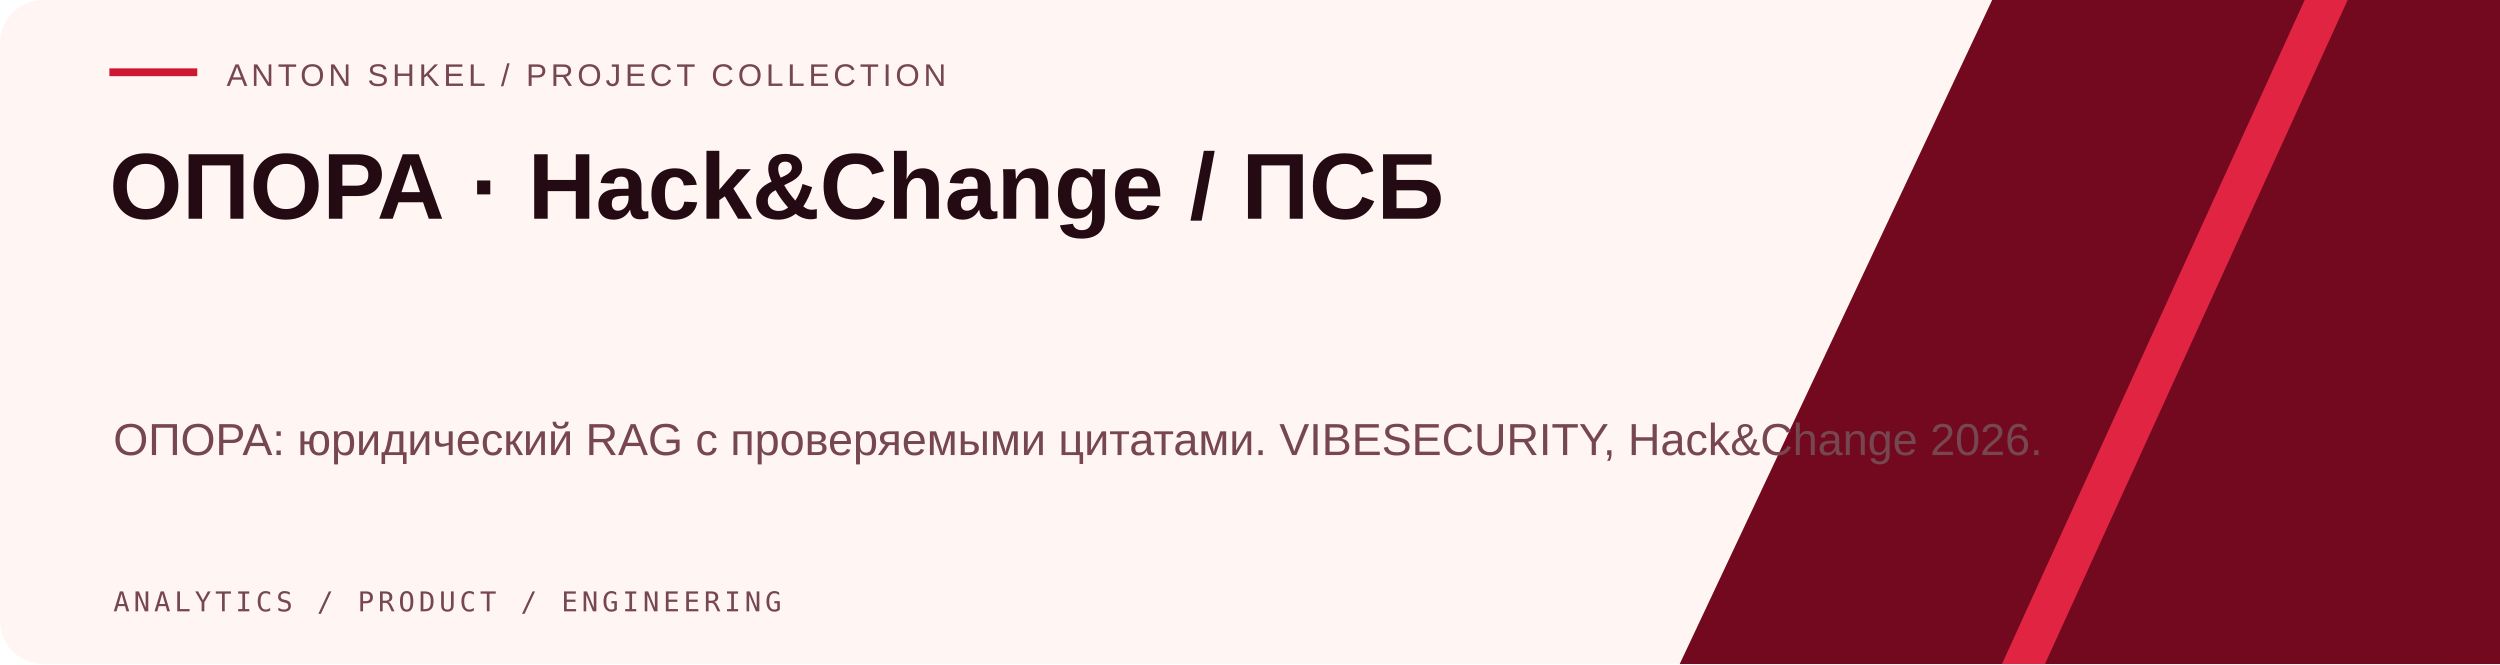
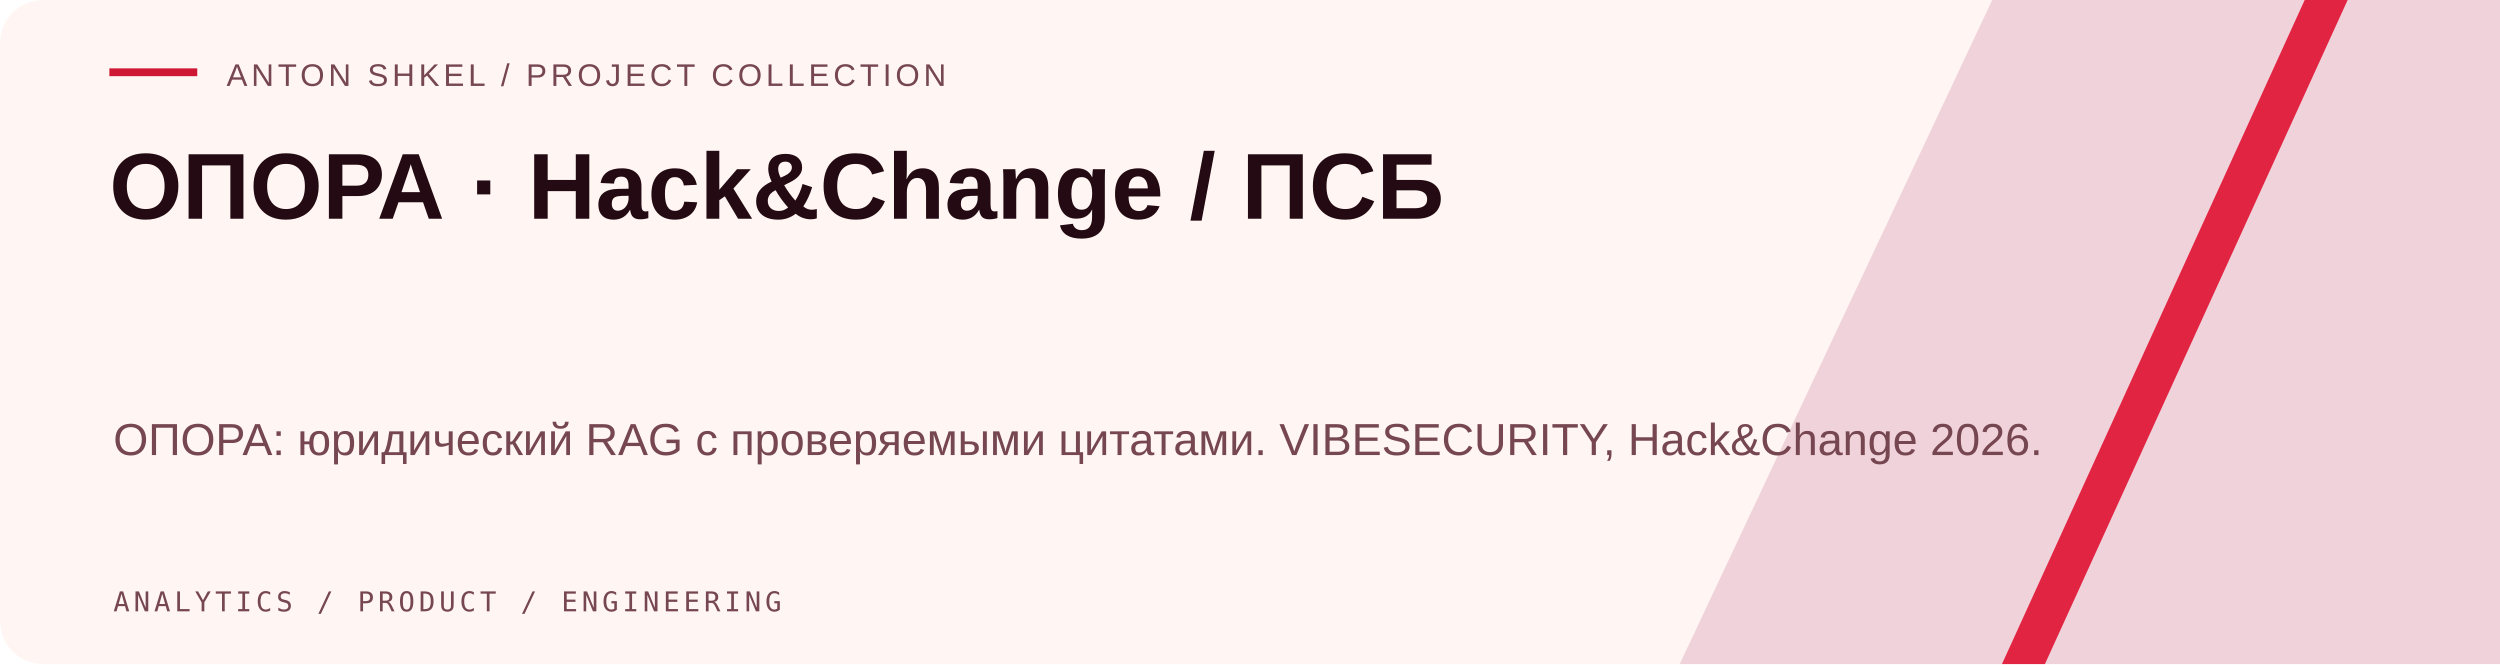
<svg xmlns="http://www.w3.org/2000/svg" width="1280" height="340" viewBox="0 0 1280 340" role="img" aria-label="ОПОРА · Hack&amp;Change / ПСБ">
  <rect width="1280" height="340" rx="22" fill="#fff6f4" />
-   <path d="M1020 0h260v340H860z" fill="#72091e" />
+   <path d="M1020 0h260v340H860z" fill="#f0d3da" />
  <path d="M1180 0h22l-155 340h-22z" fill="#e22443" />
  <rect x="56" y="35" width="45" height="4" fill="#ce1733" />
  <text x="116" y="44" fill="#764651" font-family="Segoe UI,Arial,sans-serif" font-size="16" letter-spacing="2">ANTON SHKEL / PROJECT COLLECTION</text>
  <g font-family="Segoe UI,Arial,sans-serif">
    <text x="56" y="112" font-size="48" font-weight="700" fill="#240a12">ОПОРА · Hack&amp;Change / ПСБ</text>
    <text x="58" y="233" font-size="23" fill="#764651">ОПОРА: юридический RAG с проверяемыми цитатами. VIBESECURITY, Hack&amp;Change 2026.</text>
  </g>
  <text x="58" y="313" font-family="Consolas,monospace" fill="#764651" font-size="14" letter-spacing="2">ANALYTICS / PRODUCT / ENGINEERING</text>
</svg>
